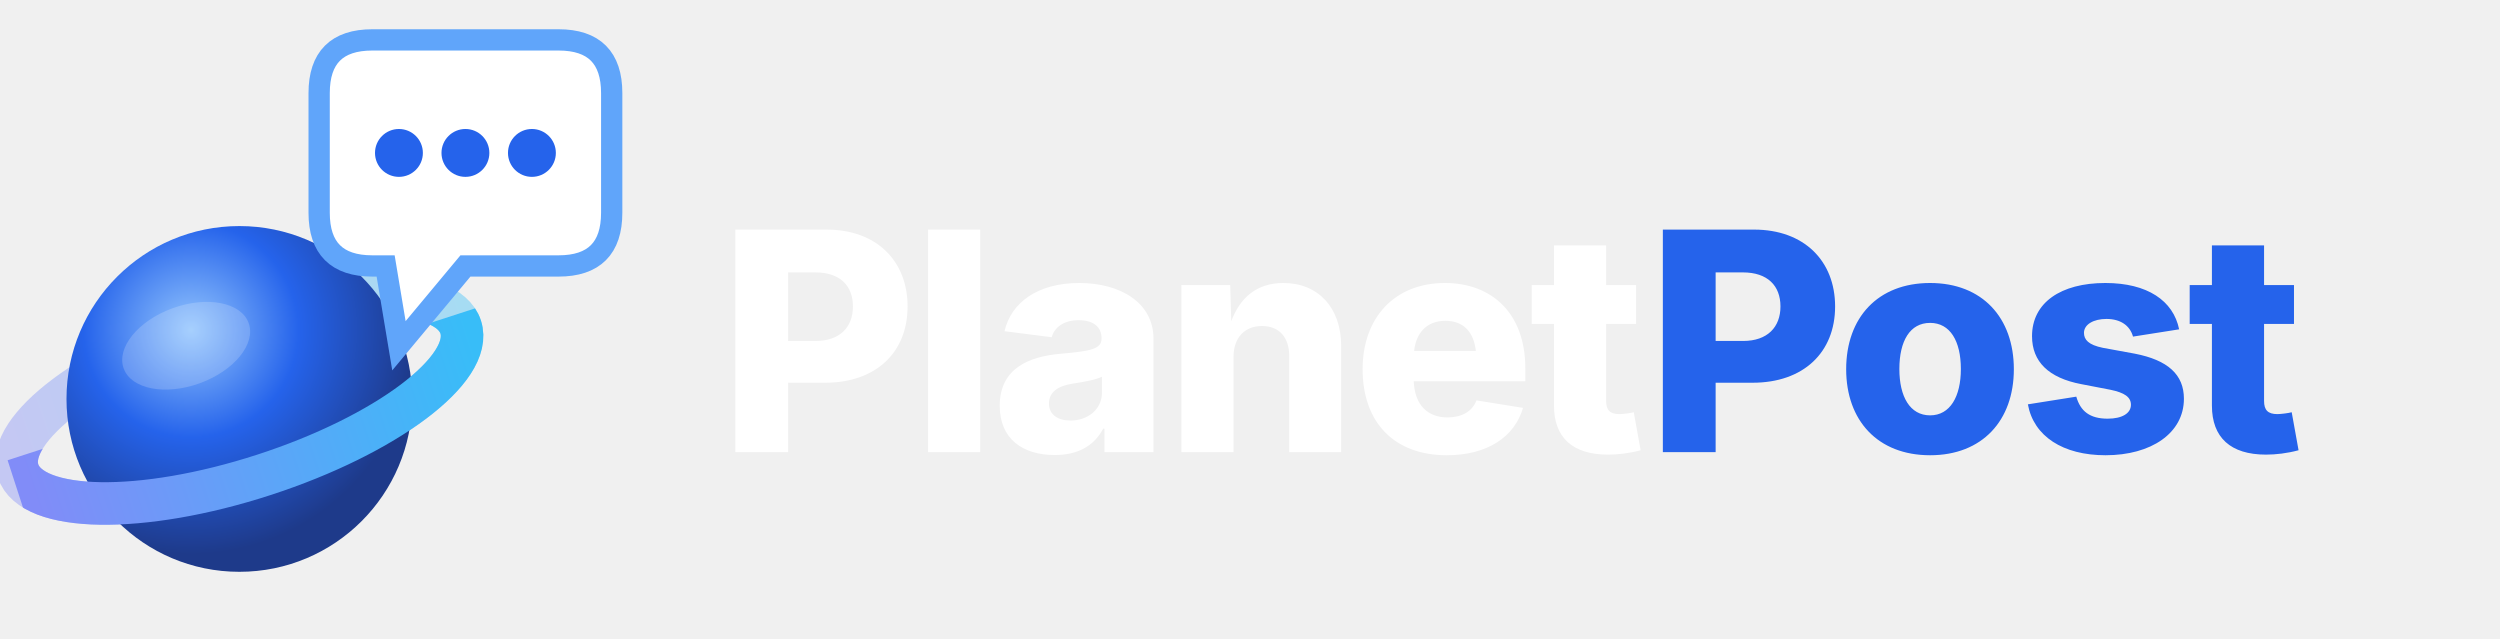
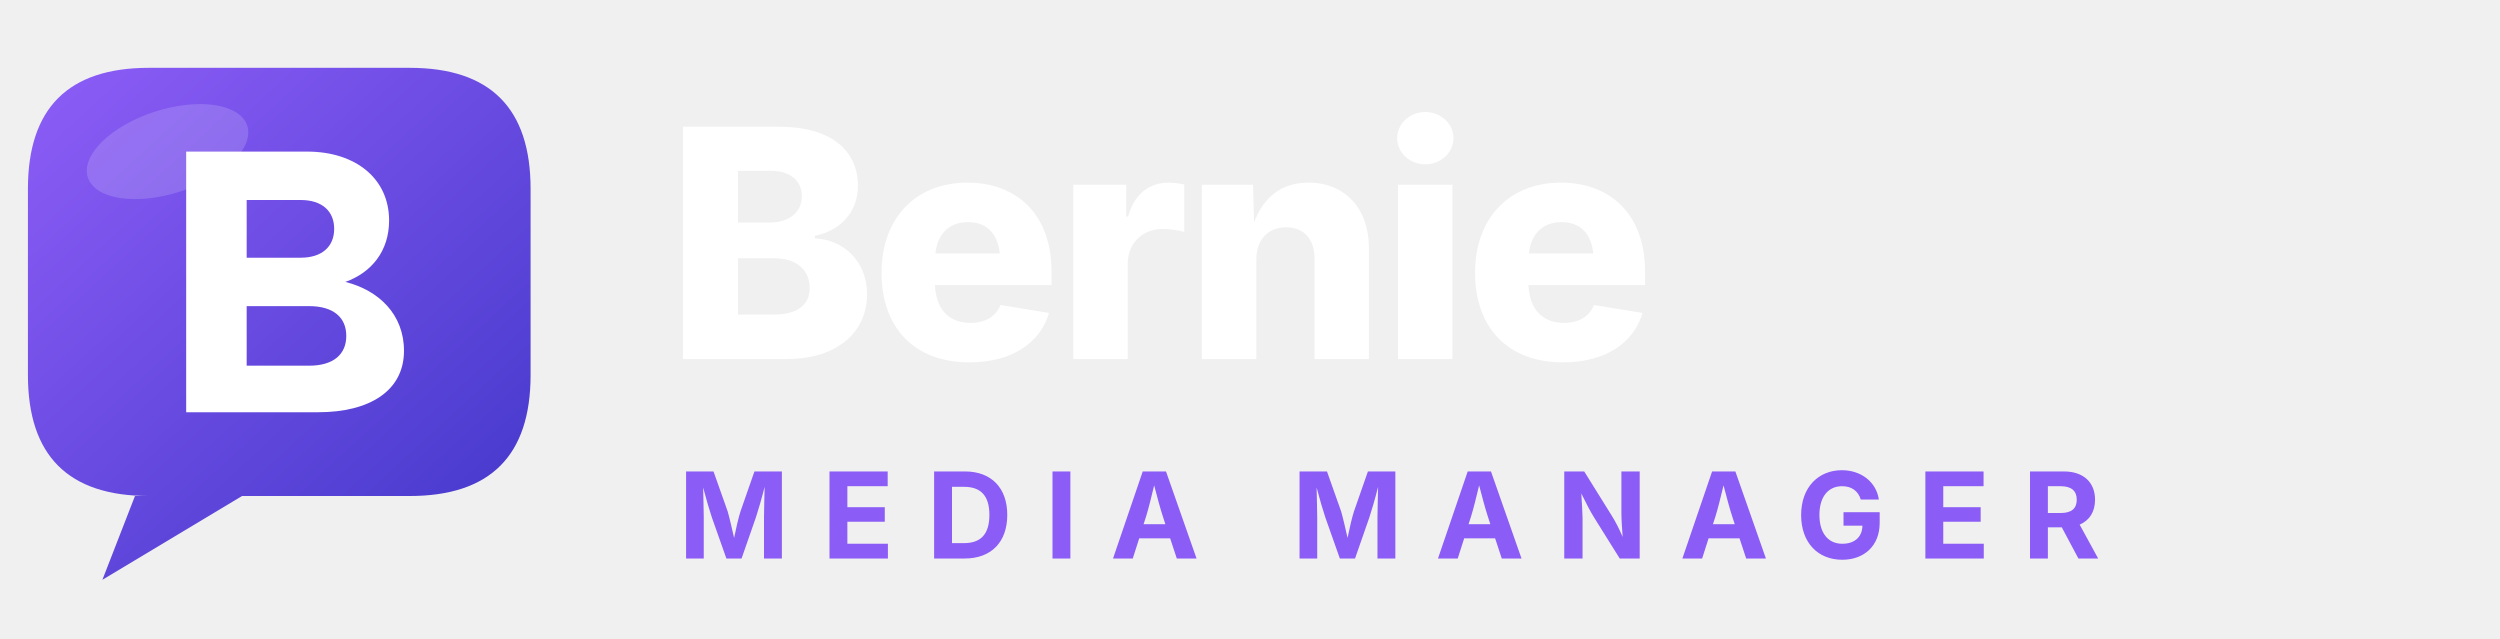
<svg xmlns="http://www.w3.org/2000/svg" width="188" height="48" viewBox="0 0 188 48" fill="none">
  <defs>
-     <radialGradient id="pp-lt-planet" cx="36%" cy="30%" r="65%">
-       <stop offset="0%" stop-color="#93C5FD" />
-       <stop offset="48%" stop-color="#2563EB" />
-       <stop offset="100%" stop-color="#1E3A8A" />
-     </radialGradient>
-     <linearGradient id="pp-lt-ring" x1="1" y1="30" x2="36" y2="30" gradientUnits="userSpaceOnUse">
-       <stop offset="0%" stop-color="#818CF8" />
-       <stop offset="100%" stop-color="#38BDF8" />
+     <linearGradient id="bmm-lt-bubble" x1="6" y1="4" x2="54" y2="56" gradientUnits="userSpaceOnUse">
+       <stop offset="0%" stop-color="#8B5CF6" />
+       <stop offset="100%" stop-color="#4338CA" />
    </linearGradient>
-     <clipPath id="pp-lt-clip">
-       <rect x="0" y="29" width="48" height="19" />
-     </clipPath>
  </defs>
-   <ellipse cx="18" cy="30" rx="17.5" ry="6" stroke="url(#pp-lt-ring)" stroke-width="3.2" opacity="0.4" transform="rotate(-18 18 30)" />
-   <circle cx="18" cy="30" r="13" fill="url(#pp-lt-planet)" />
-   <ellipse cx="14" cy="26" rx="5" ry="3" fill="white" opacity="0.18" transform="rotate(-20 14 26)" />
-   <ellipse cx="18" cy="30" rx="17.5" ry="6" stroke="url(#pp-lt-ring)" stroke-width="3.2" clip-path="url(#pp-lt-clip)" transform="rotate(-18 18 30)" />
-   <path d="M28,3 L42,3 Q46,3 46,7 L46,16 Q46,20 42,20 L35,20 L30,26 L29,20 L28,20 Q24,20 24,16 L24,7 Q24,3 28,3 Z" fill="white" stroke="#60A5FA" stroke-width="1.6" />
-   <circle cx="30" cy="11.5" r="1.8" fill="#2563EB" />
-   <circle cx="35" cy="11.5" r="1.8" fill="#2563EB" />
-   <circle cx="40" cy="11.5" r="1.8" fill="#2563EB" />
-   <text x="54" y="34" font-family="Inter, system-ui, -apple-system, sans-serif" font-weight="800" font-size="23" letter-spacing="-0.5" fill="white">Planet<tspan fill="#2563EB">Post</tspan>
-   </text>
+   <g transform="translate(0 3) scale(0.7)">
+     <path d="M16,3 L44,3 Q57,3 57,16 L57,36 Q57,49 44,49 L26,49 L11,58 L14.5,49 L16,49 Q3,49 3,36 L3,16 Q3,3 16,3 Z" fill="url(#bmm-lt-bubble)" />
+     <ellipse cx="18" cy="12" rx="9" ry="4.5" fill="white" opacity="0.16" transform="rotate(-18 18 12)" />
+     <path fill-rule="evenodd" clip-rule="evenodd" d="M20,12 L33,12 C38.2,12 41.8,14.9 41.8,19.4 C41.8,22.7 39.9,25 37.1,26 C40.7,26.9 43.4,29.5 43.4,33.4 C43.4,37.7 39.7,40 34.2,40 L20,40 Z M26.5,17.2 L32.3,17.2 C34.6,17.2 35.9,18.4 35.9,20.3 C35.9,22.2 34.6,23.4 32.3,23.4 L26.5,23.4 Z M26.5,28.6 L33.2,28.6 C35.8,28.6 37.2,29.8 37.2,31.8 C37.2,33.8 35.8,35 33.2,35 L26.5,35 Z" fill="white" />
+   </g>
+   <text x="50" y="27" font-family="Inter, system-ui, -apple-system, sans-serif" font-weight="800" font-size="24" letter-spacing="-0.5" fill="white">Bernie</text>
+   <text x="51" y="42" font-family="Inter, system-ui, -apple-system, sans-serif" font-weight="700" font-size="9" letter-spacing="2.4" fill="#8B5CF6">MEDIA MANAGER</text>
</svg>
